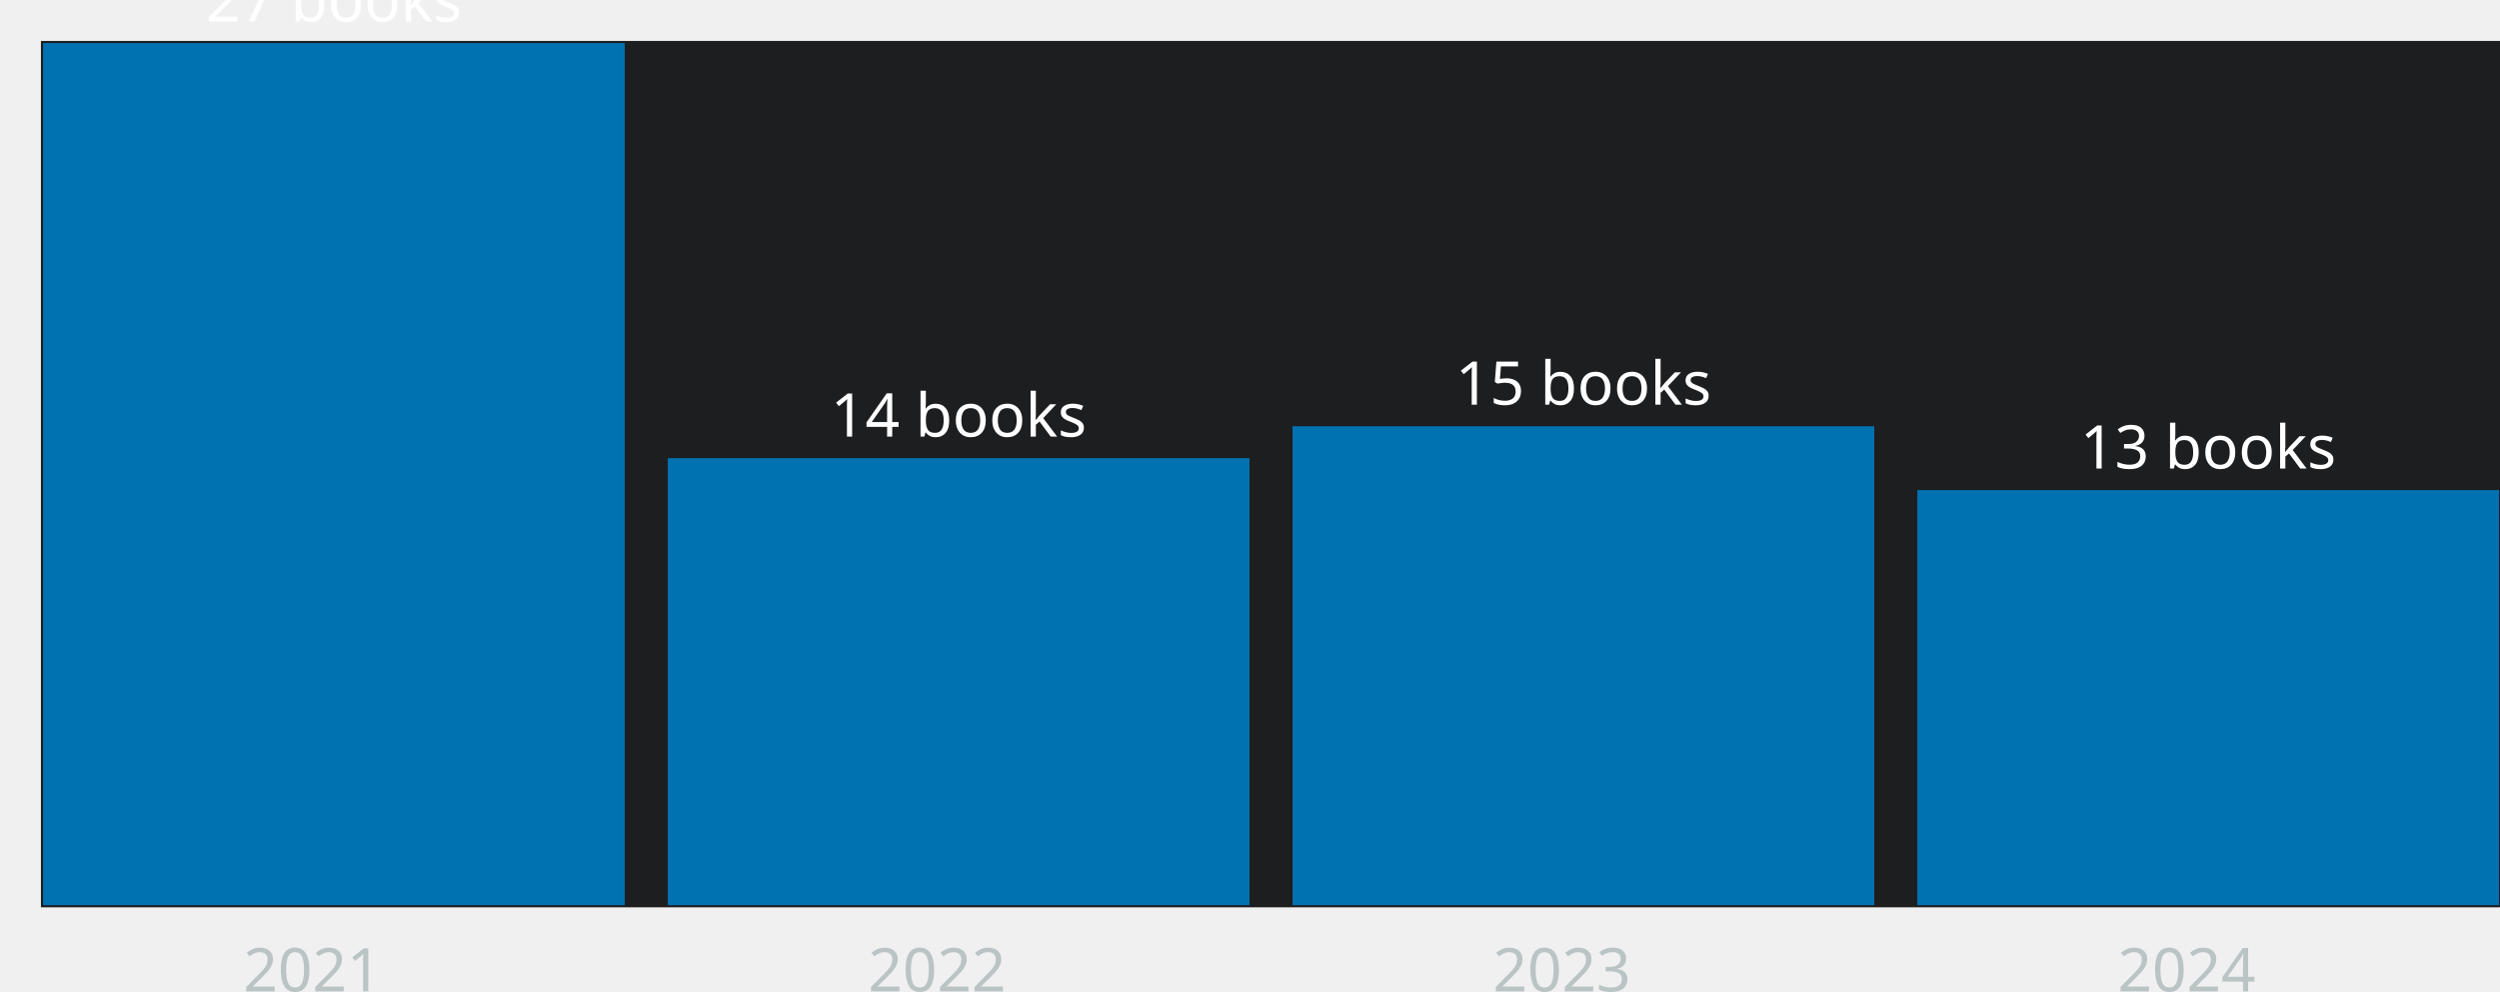
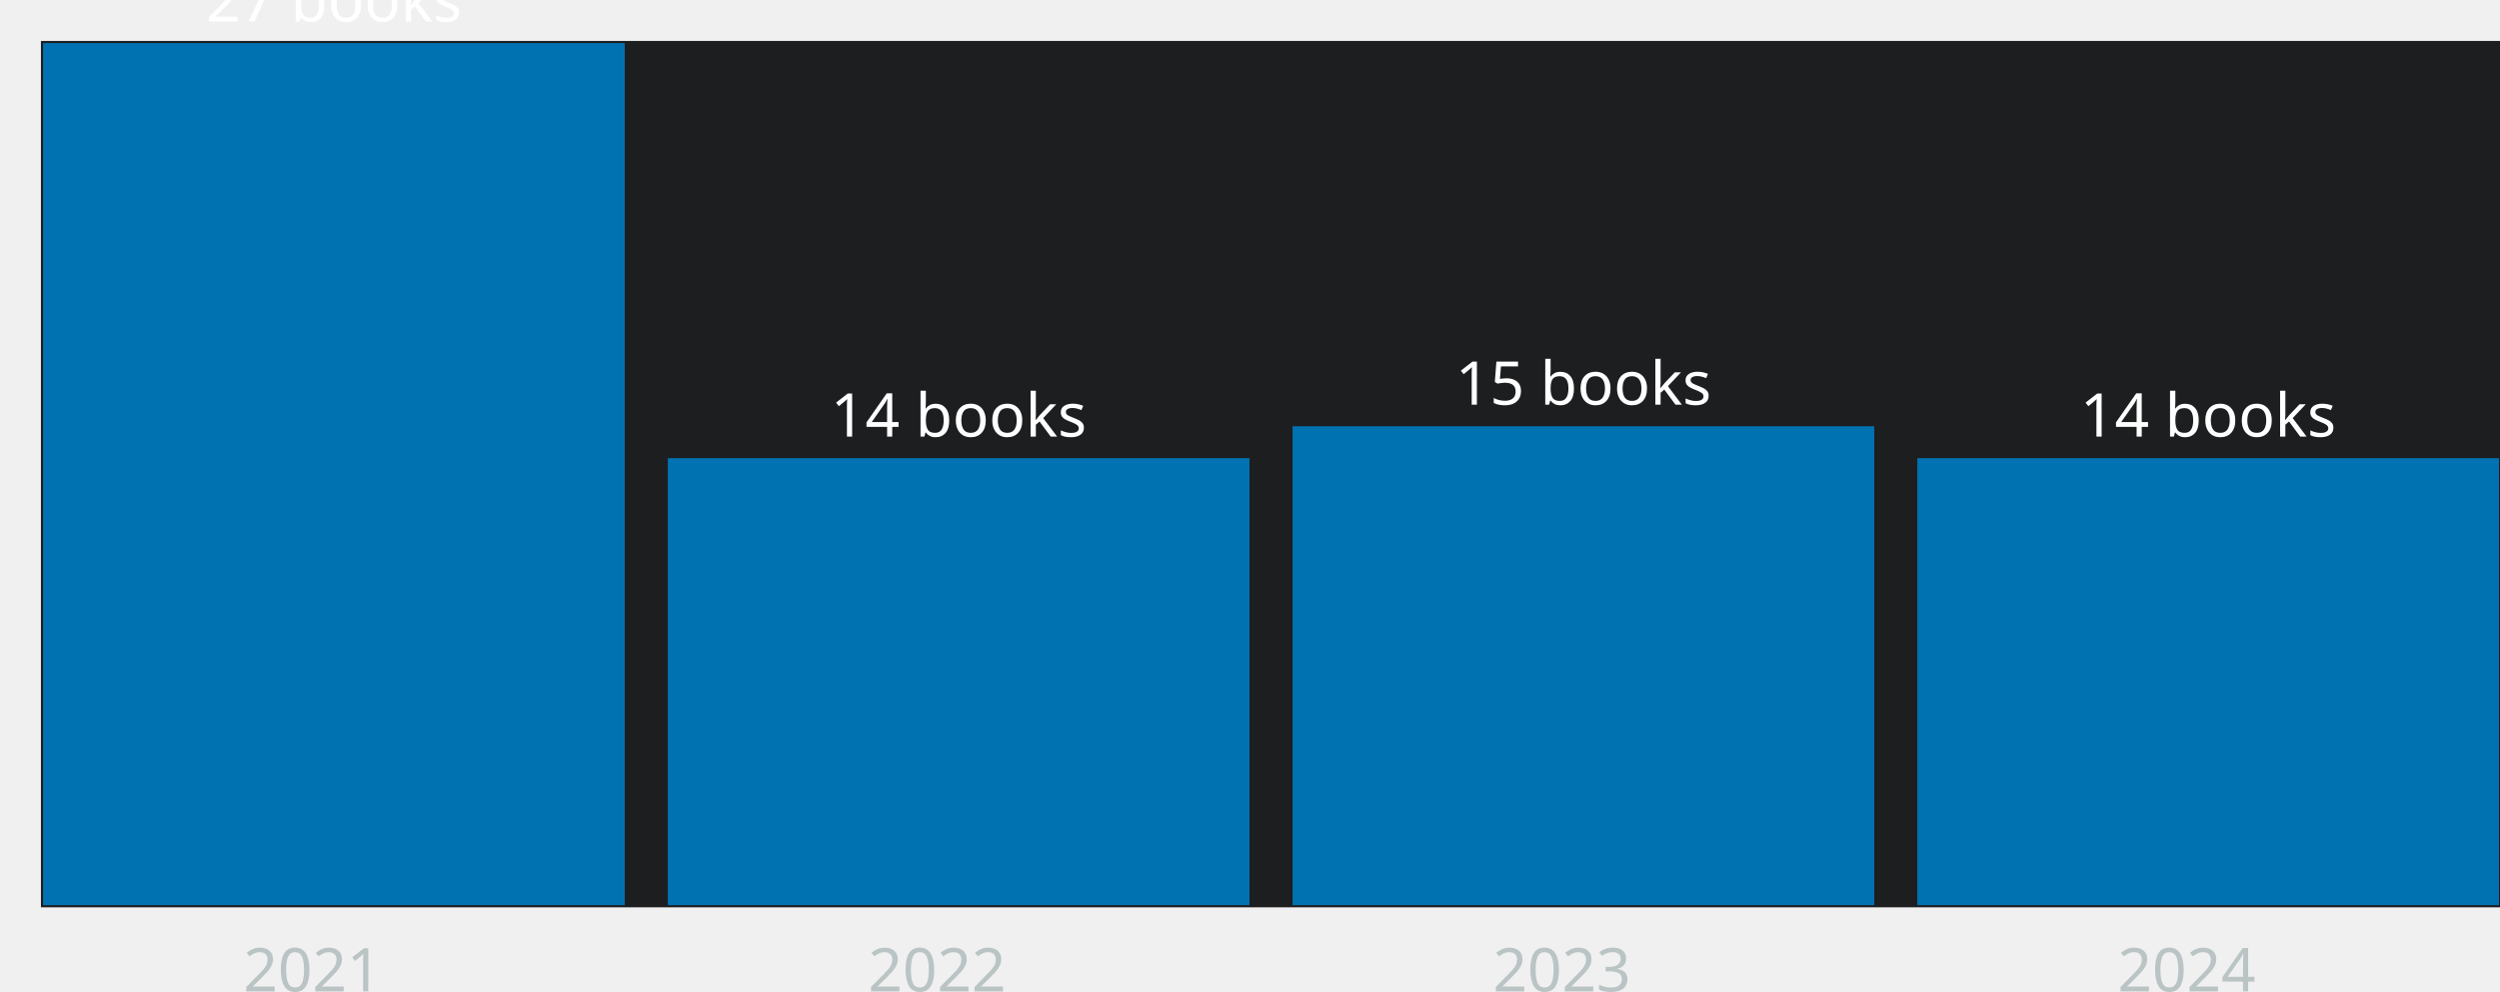
<svg xmlns="http://www.w3.org/2000/svg" baseProfile="full" height="230" version="1.1" width="580">
  <defs />
  <rect fill="#1D1E20" height="200" stroke="#1D1E20" width="580" x="10" y="10" />
  <rect fill="#0072B2" height="200.0" width="135.0" x="10.0" y="10.0" />
  <text alignment-baseline="central" fill="#FFFFFF" font-family="sans-serif" font-size="14px" text-anchor="middle" x="77.5" y="5.0">27 books</text>
  <rect fill="#0072B2" height="103.704" width="135.0" x="155.0" y="106.296" />
  <text alignment-baseline="central" fill="#FFFFFF" font-family="sans-serif" font-size="14px" text-anchor="middle" x="222.5" y="101.296">14 books</text>
  <rect fill="#0072B2" height="111.111" width="135.0" x="300.0" y="98.889" />
  <text alignment-baseline="central" fill="#FFFFFF" font-family="sans-serif" font-size="14px" text-anchor="middle" x="367.5" y="93.889">15 books</text>
-   <rect fill="#0072B2" height="96.296" width="135.0" x="445.0" y="113.704" />
-   <text alignment-baseline="central" fill="#FFFFFF" font-family="sans-serif" font-size="14px" text-anchor="middle" x="512.5" y="108.704">13 books</text>
+   <rect fill="#0072B2" height="103.704" width="135.0" x="445.0" y="106.296" />
+   <text alignment-baseline="central" fill="#FFFFFF" font-family="sans-serif" font-size="14px" text-anchor="middle" x="512.5" y="101.296">14 books</text>
  <text fill="#BAC4C5" font-family="sans-serif" font-size="14px" text-anchor="middle" x="72.5" y="230">2021</text>
  <text fill="#BAC4C5" font-family="sans-serif" font-size="14px" text-anchor="middle" x="217.5" y="230">2022</text>
  <text fill="#BAC4C5" font-family="sans-serif" font-size="14px" text-anchor="middle" x="362.5" y="230">2023</text>
  <text fill="#BAC4C5" font-family="sans-serif" font-size="14px" text-anchor="middle" x="507.5" y="230">2024</text>
</svg>
